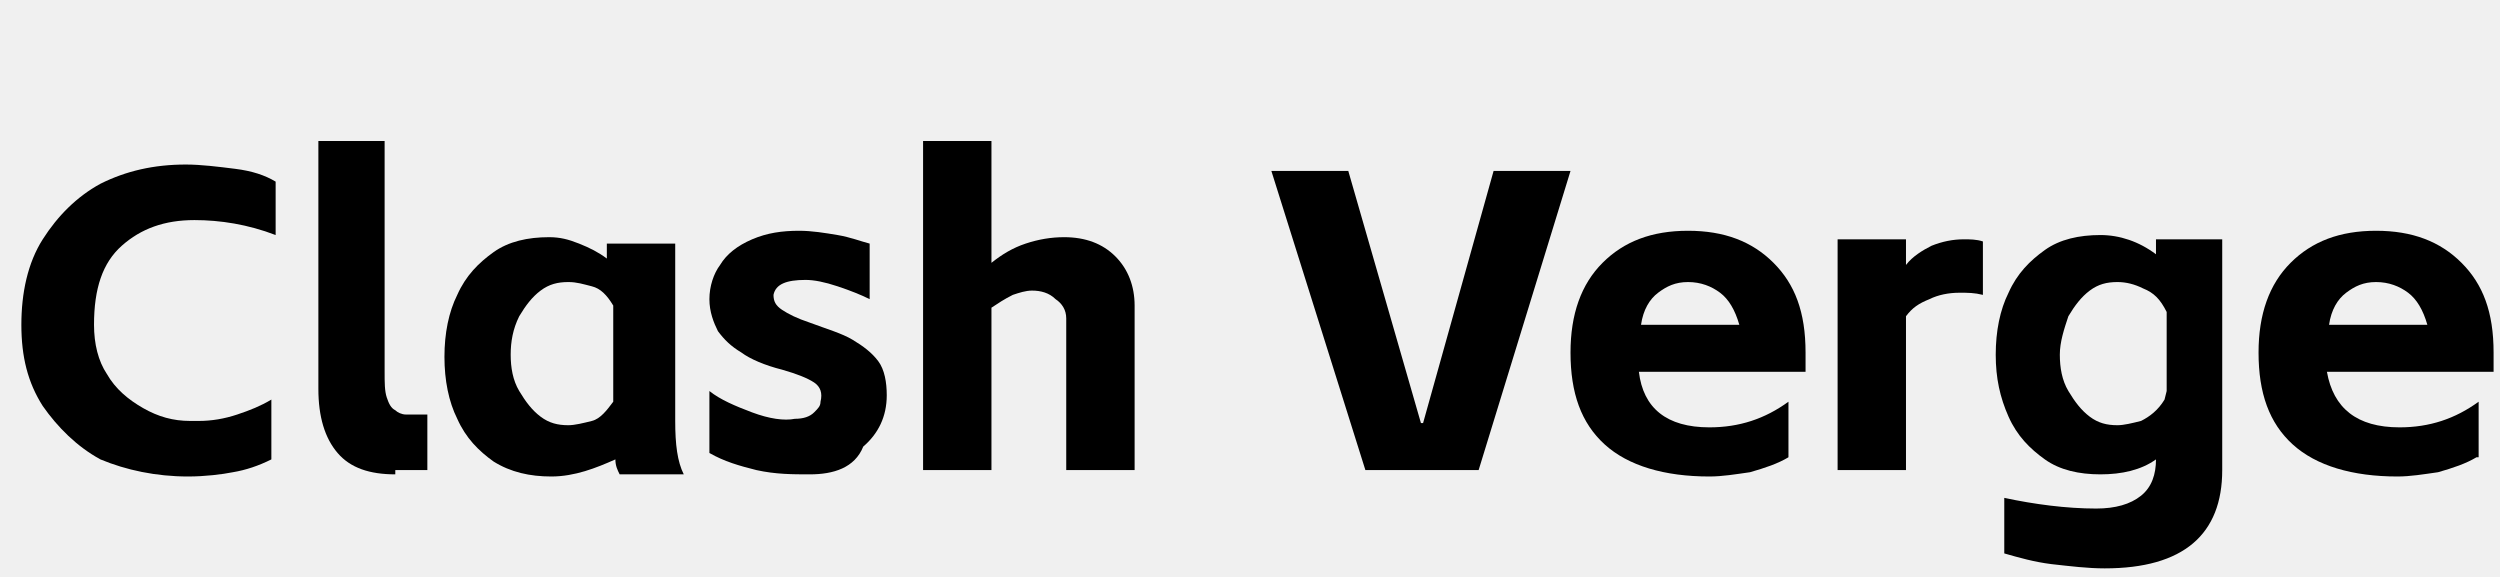
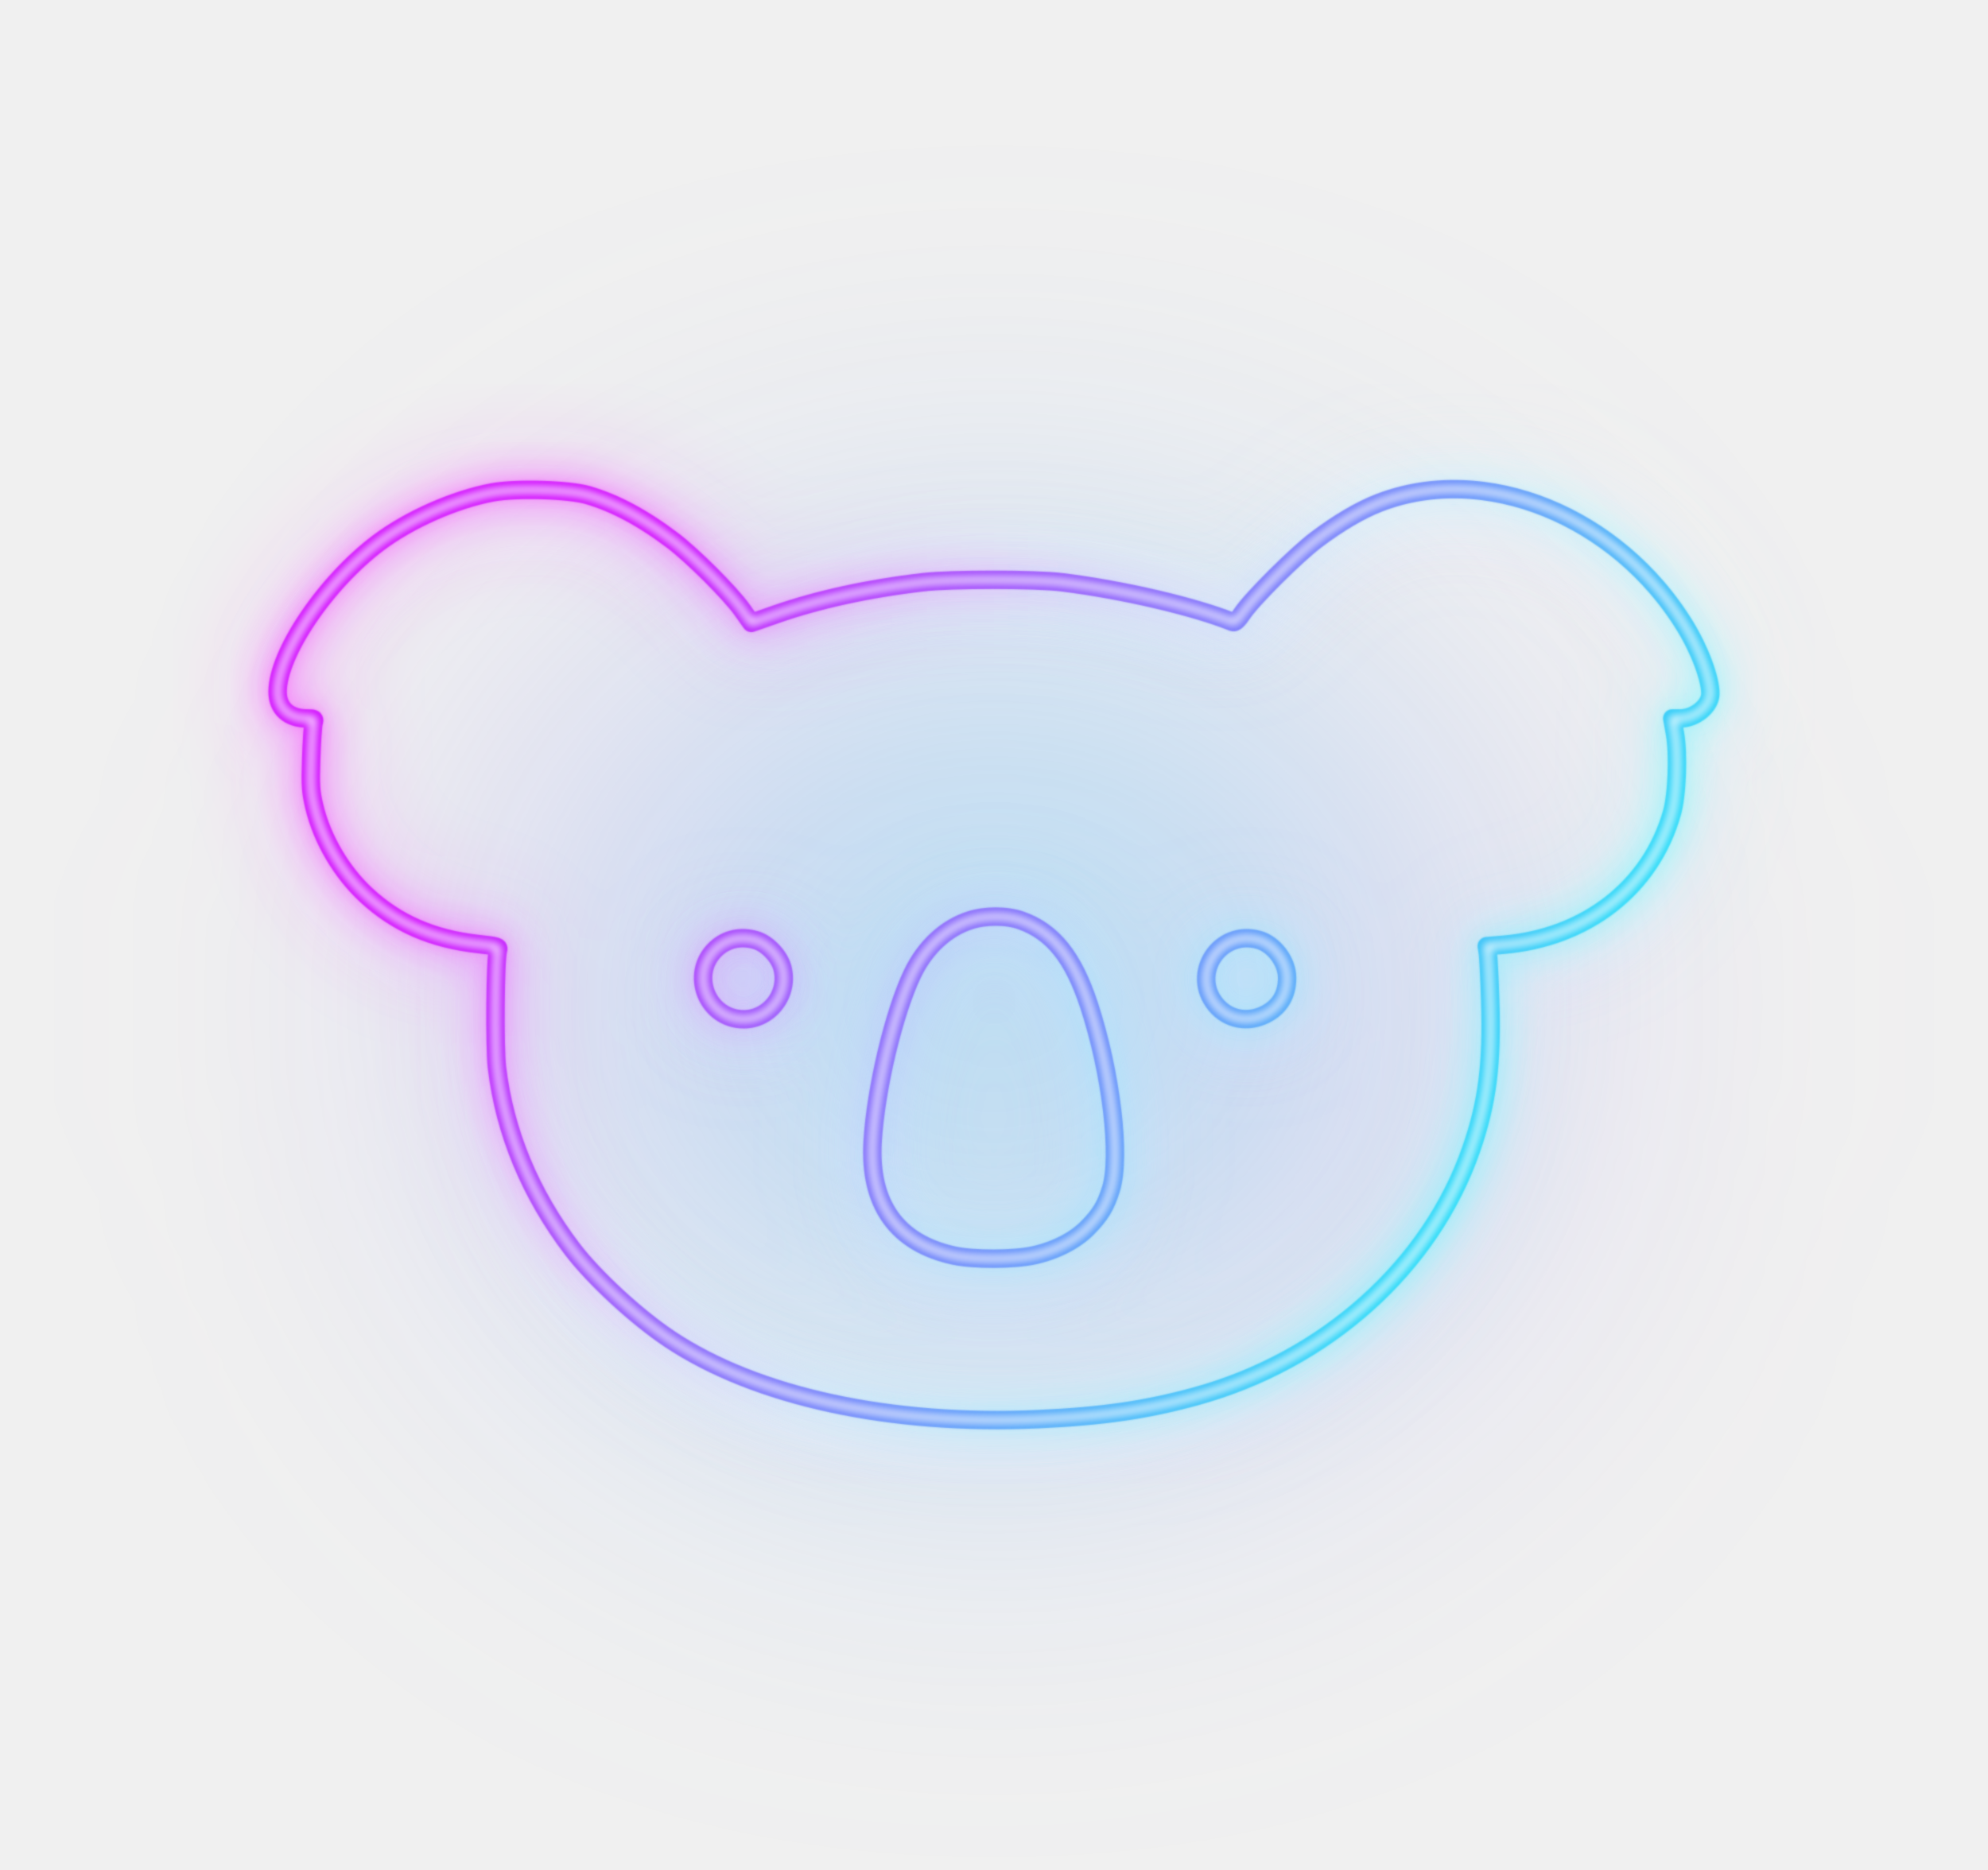
- <svg xmlns="http://www.w3.org/2000/svg" xmlns:xlink="http://www.w3.org/1999/xlink" version="1.1" id="layout1" x="0px" y="0px" viewBox="0 0 117 27" style="enable-background:new 0 0 117 27;" xml:space="preserve">
-   <g>
-     <defs>
-       <rect id="SVGID_1_" x="-39.9" width="157" height="27" />
-     </defs>
-     <clipPath id="SVGID_00000023248255305809236420000007367745325967865768_">
-       <use xlink:href="#SVGID_1_" style="overflow:visible;" />
-     </clipPath>
-     <g style="clip-path:url(#SVGID_00000023248255305809236420000007367745325967865768_);">
-       <path class="st1" d="M115.9,21.4c-0.5,0.3-1.1,0.5-1.8,0.7c-0.7,0.1-1.3,0.2-1.9,0.2c-2.1,0-3.8-0.5-4.9-1.5    c-1.1-1-1.6-2.4-1.6-4.3c0-1.8,0.5-3.2,1.5-4.2c1-1,2.3-1.5,4-1.5c1.7,0,3,0.5,4,1.5c1,1,1.5,2.3,1.5,4.2c0,0.2,0,0.5,0,0.9h-7.8    c0.3,1.7,1.4,2.6,3.4,2.6c1.4,0,2.6-0.4,3.7-1.2V21.4z M113.6,15.2c-0.2-0.7-0.5-1.2-0.9-1.5c-0.4-0.3-0.9-0.5-1.5-0.5    c-0.6,0-1,0.2-1.4,0.5c-0.4,0.3-0.7,0.8-0.8,1.5H113.6z" />
-       <path class="st1" d="M98.5,26.6c-0.8,0-1.6-0.1-2.5-0.2c-0.8-0.1-1.5-0.3-2.2-0.5v-2.6c1.4,0.3,2.9,0.5,4.3,0.5    c0.9,0,1.6-0.2,2.1-0.6c0.5-0.4,0.7-1,0.7-1.7c-0.7,0.5-1.6,0.7-2.6,0.7c-1,0-1.9-0.2-2.6-0.7c-0.7-0.5-1.3-1.1-1.7-2    c-0.4-0.9-0.6-1.8-0.6-2.9c0-1.1,0.2-2.1,0.6-2.9c0.4-0.9,1-1.5,1.7-2c0.7-0.5,1.6-0.7,2.6-0.7c0.9,0,1.8,0.3,2.6,0.9v-0.7h3.1V22    C104,25,102.2,26.6,98.5,26.6z M96.4,16.6c0,0.6,0.1,1.2,0.4,1.7c0.3,0.5,0.6,0.9,1,1.2c0.4,0.3,0.8,0.4,1.3,0.4    c0.3,0,0.7-0.1,1.1-0.2c0.4-0.2,0.8-0.5,1.1-1l0.1-0.4v-3.7c-0.3-0.6-0.6-0.9-1.1-1.1c-0.4-0.2-0.8-0.3-1.2-0.3    c-0.5,0-0.9,0.1-1.3,0.4c-0.4,0.3-0.7,0.7-1,1.2C96.6,15.4,96.4,16,96.4,16.6z" />
-       <path class="st1" d="M89.2,11.2v1.2c0.3-0.4,0.8-0.7,1.2-0.9c0.5-0.2,1-0.3,1.5-0.3c0.3,0,0.6,0,0.9,0.1v2.5    c-0.4-0.1-0.7-0.1-1.1-0.1c-0.5,0-1,0.1-1.4,0.3c-0.5,0.2-0.8,0.4-1.1,0.8V22H86V11.2H89.2z" />
-       <path class="st1" d="M83.7,21.4c-0.5,0.3-1.1,0.5-1.8,0.7c-0.7,0.1-1.3,0.2-1.9,0.2c-2.1,0-3.8-0.5-4.9-1.5    c-1.1-1-1.6-2.4-1.6-4.3c0-1.8,0.5-3.2,1.5-4.2c1-1,2.3-1.5,4-1.5c1.7,0,3,0.5,4,1.5c1,1,1.5,2.3,1.5,4.2c0,0.2,0,0.5,0,0.9h-7.8    C76.9,19.1,78,20,80,20c1.4,0,2.6-0.4,3.7-1.2V21.4z M81.4,15.2c-0.2-0.7-0.5-1.2-0.9-1.5c-0.4-0.3-0.9-0.5-1.5-0.5    c-0.6,0-1,0.2-1.4,0.5c-0.4,0.3-0.7,0.8-0.8,1.5H81.4z" />
-       <path class="st1" d="M59.5,8h3.6l3.4,11.8h0.1L69.9,8h3.6l-4.3,14h-5.3L59.5,8z" />
-       <path class="st1" d="M46.4,6.6v5.7c0.5-0.4,1-0.7,1.6-0.9c0.6-0.2,1.2-0.3,1.8-0.3c1,0,1.8,0.3,2.4,0.9c0.6,0.6,0.9,1.4,0.9,2.3    V22h-3.2v-7.1c0-0.4-0.2-0.7-0.5-0.9c-0.3-0.3-0.7-0.4-1.1-0.4c-0.3,0-0.6,0.1-0.9,0.2c-0.4,0.2-0.7,0.4-1,0.6V22h-3.2V6.6H46.4z" />
-       <path class="st1" d="M37.9,22.2c-0.8,0-1.6,0-2.5-0.2c-0.8-0.2-1.5-0.4-2.2-0.8v-2.9c0.5,0.4,1.2,0.7,2,1c0.8,0.3,1.5,0.4,2,0.3    c0.4,0,0.7-0.1,0.9-0.3c0.2-0.2,0.3-0.3,0.3-0.5c0.1-0.4,0-0.7-0.3-0.9c-0.3-0.2-0.8-0.4-1.5-0.6c-0.8-0.2-1.5-0.5-1.9-0.8    c-0.5-0.3-0.8-0.6-1.1-1c-0.2-0.4-0.4-0.9-0.4-1.5c0-0.6,0.2-1.2,0.5-1.6c0.3-0.5,0.8-0.9,1.5-1.2c0.7-0.3,1.4-0.4,2.2-0.4    c0.6,0,1.2,0.1,1.8,0.2c0.6,0.1,1.1,0.3,1.5,0.4v2.6c-0.4-0.2-0.9-0.4-1.5-0.6c-0.6-0.2-1.1-0.3-1.5-0.3c-0.9,0-1.4,0.2-1.5,0.7    c0,0.3,0.1,0.5,0.4,0.7c0.3,0.2,0.7,0.4,1.3,0.6c0.8,0.3,1.5,0.5,2,0.8c0.5,0.3,0.9,0.6,1.2,1c0.3,0.4,0.4,1,0.4,1.6    c0,1-0.4,1.8-1.1,2.4C40,21.9,39,22.2,37.9,22.2z" />
-       <path class="st1" d="M25.8,22.3c-1,0-1.9-0.2-2.7-0.7c-0.7-0.5-1.3-1.1-1.7-2c-0.4-0.8-0.6-1.8-0.6-2.9c0-1.1,0.2-2.1,0.6-2.9    c0.4-0.9,1-1.5,1.7-2c0.7-0.5,1.6-0.7,2.6-0.7c0.5,0,0.9,0.1,1.4,0.3c0.5,0.2,0.9,0.4,1.3,0.7v-0.7h3.2v8.3c0,1.1,0.1,1.9,0.4,2.5    h-3c-0.1-0.2-0.2-0.4-0.2-0.7C27.9,21.9,26.9,22.3,25.8,22.3z M23.9,16.6c0,0.6,0.1,1.2,0.4,1.7c0.3,0.5,0.6,0.9,1,1.2    c0.4,0.3,0.8,0.4,1.3,0.4c0.3,0,0.7-0.1,1.1-0.2c0.4-0.1,0.7-0.5,1-0.9v-4.5c-0.3-0.5-0.6-0.8-1-0.9c-0.4-0.1-0.7-0.2-1.1-0.2    c-0.5,0-0.9,0.1-1.3,0.4c-0.4,0.3-0.7,0.7-1,1.2C24,15.4,23.9,16,23.9,16.6z" />
-       <path class="st1" d="M18.5,22.2c-1.2,0-2.1-0.3-2.7-1c-0.6-0.7-0.9-1.7-0.9-3V6.6H18v10.8c0,0.5,0,0.9,0.1,1.2    c0.1,0.3,0.2,0.5,0.4,0.6c0.1,0.1,0.3,0.2,0.5,0.2c0.2,0,0.5,0,1,0v2.6H18.5z" />
-       <path class="st1" d="M8.8,22.3c-1.5,0-2.9-0.3-4.1-0.8C3.6,20.9,2.7,20,2,19c-0.7-1.1-1-2.3-1-3.8c0-1.5,0.3-2.9,1-4    c0.7-1.1,1.6-2,2.7-2.6c1.2-0.6,2.5-0.9,4-0.9c0.7,0,1.5,0.1,2.3,0.2s1.4,0.3,1.9,0.6V11c-1.3-0.5-2.6-0.7-3.8-0.7    c-1.4,0-2.5,0.4-3.4,1.2c-0.9,0.8-1.3,2-1.3,3.7c0,0.9,0.2,1.7,0.6,2.3c0.4,0.7,1,1.2,1.7,1.6c0.7,0.4,1.4,0.6,2.2,0.6l0.4,0    c0.6,0,1.2-0.1,1.8-0.3c0.6-0.2,1.1-0.4,1.6-0.7v2.8c-0.6,0.3-1.2,0.5-1.8,0.6C10.4,22.2,9.6,22.3,8.8,22.3z" />
-     </g>
+ <svg xmlns="http://www.w3.org/2000/svg" width="1024" height="963" viewBox="0 0 1024 963" fill="none">
+   <g filter="url(#filter0_f_40_29)">
+     <ellipse cx="512" cy="516" rx="254" ry="216" fill="url(#paint0_radial_40_29)" fill-opacity="0.3" />
  </g>
+   <g style="mix-blend-mode:hard-light" filter="url(#filter1_f_40_29)">
+     <path fill-rule="evenodd" clip-rule="evenodd" d="M253.555 253.691C234.166 257.325 210.787 267.678 194.817 279.704C167.671 300.145 143 336.666 143 356.409C143 364.909 148.741 370.132 158.085 370.132C161.927 370.132 162.182 370.298 161.535 372.382C161.15 373.62 160.598 381.832 160.308 390.632C159.843 404.693 160.039 407.723 161.922 415.632C165.896 432.325 175.89 449.337 188.675 461.172C204.384 475.712 222.721 483.721 246.31 486.344C256.49 487.476 257.088 487.667 256.498 489.589C255.106 494.128 254.72 539.224 255.981 549.919C259.914 583.268 273.139 615.139 294.865 643.632C306.099 658.365 327.932 678.511 345 689.893C389.521 719.583 458.858 734.6 535.26 731.098C567.926 729.601 590.289 726.361 615.5 719.475C682.821 701.087 736.946 652.57 757.886 591.84C766.113 567.983 768.638 548.162 767.596 515.632C767.226 504.082 766.675 493.013 766.37 491.033L765.817 487.435L774.158 486.74C817.12 483.16 850.475 457.074 861.243 418.632C863.868 409.261 864.639 388.453 862.753 377.882L861.37 370.132L865.435 370.13C873.132 370.128 881 363.641 881 357.298C881 349.587 875.454 334.787 868.01 322.632C833.048 265.543 764.751 237.996 710.358 259.044C700.723 262.772 689.715 269.233 678 278.038C667.891 285.635 644.942 308.477 640 315.862C637.584 319.472 636.036 320.902 635 320.482C615.25 312.464 578.262 303.843 547 299.972C533.368 298.284 489.859 298.263 475.5 299.938C447.293 303.227 421.534 308.84 399.752 316.442L387.004 320.891L382.317 314.262C376.27 305.71 356.765 286.218 346.479 278.449C331.01 266.765 317.133 259.319 303 255.12C293.122 252.185 265.803 251.396 253.555 253.691ZM525.775 474.141C542.235 479.919 552.81 493.069 560.962 517.895C572.367 552.627 577.508 595.826 572.237 612.632C569.49 621.391 566.737 625.917 560.043 632.68C553.631 639.158 543.575 644.286 532.5 646.726C522.255 648.984 501.437 649.041 491.343 646.839C461.912 640.42 447.619 620.374 449.483 588.132C451.047 561.084 460.42 521.584 470.009 501.632C476.59 487.939 487.236 478.078 499.762 474.074C507.624 471.56 518.502 471.589 525.775 474.141ZM389.384 484.362C395.107 486.072 401.281 492.491 402.955 498.473C406.617 511.549 396.619 525.041 383.218 525.11C364.274 525.207 354.944 501.775 368.761 488.803C374.23 483.668 381.688 482.062 389.384 484.362ZM648.277 484.192C656.216 486.397 662.933 495.325 662.978 503.733C663.025 512.411 659.127 518.893 651.611 522.639C642.535 527.161 632.471 525.166 626.243 517.61C613.065 501.623 628.229 478.625 648.277 484.192Z" stroke="url(#paint1_linear_40_29)" stroke-width="6" stroke-linejoin="round" />
+   </g>
+   <g style="mix-blend-mode:hard-light" filter="url(#filter2_f_40_29)">
+     <path fill-rule="evenodd" clip-rule="evenodd" d="M253.555 253.691C234.166 257.325 210.787 267.678 194.817 279.704C167.671 300.145 143 336.666 143 356.409C143 364.909 148.741 370.132 158.085 370.132C161.927 370.132 162.182 370.298 161.535 372.382C161.15 373.62 160.598 381.832 160.308 390.632C159.843 404.693 160.039 407.723 161.922 415.632C165.896 432.325 175.89 449.337 188.675 461.172C204.384 475.712 222.721 483.721 246.31 486.344C256.49 487.476 257.088 487.667 256.498 489.589C255.106 494.128 254.72 539.224 255.981 549.919C259.914 583.268 273.139 615.139 294.865 643.632C306.099 658.365 327.932 678.511 345 689.893C389.521 719.583 458.858 734.6 535.26 731.098C567.926 729.601 590.289 726.361 615.5 719.475C682.821 701.087 736.946 652.57 757.886 591.84C766.113 567.983 768.638 548.162 767.596 515.632C767.226 504.082 766.675 493.013 766.37 491.033L765.817 487.435L774.158 486.74C817.12 483.16 850.475 457.074 861.243 418.632C863.868 409.261 864.639 388.453 862.753 377.882L861.37 370.132L865.435 370.13C873.132 370.128 881 363.641 881 357.298C881 349.587 875.454 334.787 868.01 322.632C833.048 265.543 764.751 237.996 710.358 259.044C700.723 262.772 689.715 269.233 678 278.038C667.891 285.635 644.942 308.477 640 315.862C637.584 319.472 636.036 320.902 635 320.482C615.25 312.464 578.262 303.843 547 299.972C533.368 298.284 489.859 298.263 475.5 299.938C447.293 303.227 421.534 308.84 399.752 316.442L387.004 320.891L382.317 314.262C376.27 305.71 356.765 286.218 346.479 278.449C331.01 266.765 317.133 259.319 303 255.12C293.122 252.185 265.803 251.396 253.555 253.691ZM525.775 474.141C542.235 479.919 552.81 493.069 560.962 517.895C572.367 552.627 577.508 595.826 572.237 612.632C569.49 621.391 566.737 625.917 560.043 632.68C553.631 639.158 543.575 644.286 532.5 646.726C522.255 648.984 501.437 649.041 491.343 646.839C461.912 640.42 447.619 620.374 449.483 588.132C451.047 561.084 460.42 521.584 470.009 501.632C476.59 487.939 487.236 478.078 499.762 474.074C507.624 471.56 518.502 471.589 525.775 474.141ZM389.384 484.362C395.107 486.072 401.281 492.491 402.955 498.473C406.617 511.549 396.619 525.041 383.218 525.11C364.274 525.207 354.944 501.775 368.761 488.803C374.23 483.668 381.688 482.062 389.384 484.362ZM648.277 484.192C656.216 486.397 662.933 495.325 662.978 503.733C663.025 512.411 659.127 518.893 651.611 522.639C642.535 527.161 632.471 525.166 626.243 517.61C613.065 501.623 628.229 478.625 648.277 484.192Z" stroke="url(#paint2_linear_40_29)" stroke-opacity="0.7" stroke-width="8" stroke-linejoin="round" />
+   </g>
+   <g style="mix-blend-mode:hard-light" filter="url(#filter3_f_40_29)">
+     <path fill-rule="evenodd" clip-rule="evenodd" d="M253.555 253.691C234.166 257.325 210.787 267.678 194.817 279.704C167.671 300.145 143 336.666 143 356.409C143 364.909 148.741 370.132 158.085 370.132C161.927 370.132 162.182 370.298 161.535 372.382C161.15 373.62 160.598 381.832 160.308 390.632C159.843 404.693 160.039 407.723 161.922 415.632C165.896 432.325 175.89 449.337 188.675 461.172C204.384 475.712 222.721 483.721 246.31 486.344C256.49 487.476 257.088 487.667 256.498 489.589C255.106 494.128 254.72 539.224 255.981 549.919C259.914 583.268 273.139 615.139 294.865 643.632C306.099 658.365 327.932 678.511 345 689.893C389.521 719.583 458.858 734.6 535.26 731.098C567.926 729.601 590.289 726.361 615.5 719.475C682.821 701.087 736.946 652.57 757.886 591.84C766.113 567.983 768.638 548.162 767.596 515.632C767.226 504.082 766.675 493.013 766.37 491.033L765.817 487.435L774.158 486.74C817.12 483.16 850.475 457.074 861.243 418.632C863.868 409.261 864.639 388.453 862.753 377.882L861.37 370.132L865.435 370.13C873.132 370.128 881 363.641 881 357.298C881 349.587 875.454 334.787 868.01 322.632C833.048 265.543 764.751 237.996 710.358 259.044C700.723 262.772 689.715 269.233 678 278.038C667.891 285.635 644.942 308.477 640 315.862C637.584 319.472 636.036 320.902 635 320.482C615.25 312.464 578.262 303.843 547 299.972C533.368 298.284 489.859 298.263 475.5 299.938C447.293 303.227 421.534 308.84 399.752 316.442L387.004 320.891L382.317 314.262C376.27 305.71 356.765 286.218 346.479 278.449C331.01 266.765 317.133 259.319 303 255.12C293.122 252.185 265.803 251.396 253.555 253.691ZM525.775 474.141C542.235 479.919 552.81 493.069 560.962 517.895C572.367 552.627 577.508 595.826 572.237 612.632C569.49 621.391 566.737 625.917 560.043 632.68C553.631 639.158 543.575 644.286 532.5 646.726C522.255 648.984 501.437 649.041 491.343 646.839C461.912 640.42 447.619 620.374 449.483 588.132C451.047 561.084 460.42 521.584 470.009 501.632C476.59 487.939 487.236 478.078 499.762 474.074C507.624 471.56 518.502 471.589 525.775 474.141ZM389.384 484.362C395.107 486.072 401.281 492.491 402.955 498.473C406.617 511.549 396.619 525.041 383.218 525.11C364.274 525.207 354.944 501.775 368.761 488.803C374.23 483.668 381.688 482.062 389.384 484.362ZM648.277 484.192C656.216 486.397 662.933 495.325 662.978 503.733C663.025 512.411 659.127 518.893 651.611 522.639C642.535 527.161 632.471 525.166 626.243 517.61C613.065 501.623 628.229 478.625 648.277 484.192Z" stroke="url(#paint3_linear_40_29)" stroke-opacity="0.4" stroke-width="7" stroke-linejoin="round" />
+   </g>
+   <g style="mix-blend-mode:hard-light" filter="url(#filter4_ddif_40_29)">
+     <path fill-rule="evenodd" clip-rule="evenodd" d="M253.555 253.691C234.166 257.325 210.787 267.678 194.817 279.704C167.671 300.145 143 336.666 143 356.409C143 364.909 148.741 370.132 158.085 370.132C161.927 370.132 162.182 370.298 161.535 372.382C161.15 373.62 160.598 381.832 160.308 390.632C159.843 404.693 160.039 407.723 161.922 415.632C165.896 432.325 175.89 449.337 188.675 461.172C204.384 475.712 222.721 483.721 246.31 486.344C256.49 487.476 257.088 487.667 256.498 489.589C255.106 494.128 254.72 539.224 255.981 549.919C259.914 583.268 273.139 615.139 294.865 643.632C306.099 658.365 327.932 678.511 345 689.893C389.521 719.583 458.858 734.6 535.26 731.098C567.926 729.601 590.289 726.361 615.5 719.475C682.821 701.087 736.946 652.57 757.886 591.84C766.113 567.983 768.638 548.162 767.596 515.632C767.226 504.082 766.675 493.013 766.37 491.033L765.817 487.435L774.158 486.74C817.12 483.16 850.475 457.074 861.243 418.632C863.868 409.261 864.639 388.453 862.753 377.882L861.37 370.132L865.435 370.13C873.132 370.128 881 363.641 881 357.298C881 349.587 875.454 334.787 868.01 322.632C833.048 265.543 764.751 237.996 710.358 259.044C700.723 262.772 689.715 269.233 678 278.038C667.891 285.635 644.942 308.477 640 315.862C637.584 319.472 636.036 320.902 635 320.482C615.25 312.464 578.262 303.843 547 299.972C533.368 298.284 489.859 298.263 475.5 299.938C447.293 303.227 421.534 308.84 399.752 316.442L387.004 320.891L382.317 314.262C376.27 305.71 356.765 286.218 346.479 278.449C331.01 266.765 317.133 259.319 303 255.12C293.122 252.185 265.803 251.396 253.555 253.691ZM525.775 474.141C542.235 479.919 552.81 493.069 560.962 517.895C572.367 552.627 577.508 595.826 572.237 612.632C569.49 621.391 566.737 625.917 560.043 632.68C553.631 639.158 543.575 644.286 532.5 646.726C522.255 648.984 501.437 649.041 491.343 646.839C461.912 640.42 447.619 620.374 449.483 588.132C451.047 561.084 460.42 521.584 470.009 501.632C476.59 487.939 487.236 478.078 499.762 474.074C507.624 471.56 518.502 471.589 525.775 474.141ZM389.384 484.362C395.107 486.072 401.281 492.491 402.955 498.473C406.617 511.549 396.619 525.041 383.218 525.11C364.274 525.207 354.944 501.775 368.761 488.803C374.23 483.668 381.688 482.062 389.384 484.362ZM648.277 484.192C656.216 486.397 662.933 495.325 662.978 503.733C663.025 512.411 659.127 518.893 651.611 522.639C642.535 527.161 632.471 525.166 626.243 517.61C613.065 501.623 628.229 478.625 648.277 484.192Z" stroke="url(#paint4_linear_40_29)" stroke-opacity="0.01" stroke-width="5" stroke-linejoin="round" />
+   </g>
+   <g filter="url(#filter5_f_40_29)">
+     <path fill-rule="evenodd" clip-rule="evenodd" d="M253.555 253.691C234.166 257.325 210.787 267.678 194.817 279.704C167.671 300.145 143 336.666 143 356.409C143 364.909 148.741 370.132 158.085 370.132C161.927 370.132 162.182 370.298 161.535 372.382C161.15 373.62 160.598 381.832 160.308 390.632C159.843 404.693 160.039 407.723 161.922 415.632C165.896 432.325 175.89 449.337 188.675 461.172C204.384 475.712 222.721 483.721 246.31 486.344C256.49 487.476 257.088 487.667 256.498 489.589C255.106 494.128 254.72 539.224 255.981 549.919C259.914 583.268 273.139 615.139 294.865 643.632C306.099 658.365 327.932 678.511 345 689.893C389.521 719.583 458.858 734.6 535.26 731.098C567.926 729.601 590.289 726.361 615.5 719.475C682.821 701.087 736.946 652.57 757.886 591.84C766.113 567.983 768.638 548.162 767.596 515.632C767.226 504.082 766.675 493.013 766.37 491.033L765.817 487.435L774.158 486.74C817.12 483.16 850.475 457.074 861.243 418.632C863.868 409.261 864.639 388.453 862.753 377.882L861.37 370.132L865.435 370.13C873.132 370.128 881 363.641 881 357.298C881 349.587 875.454 334.787 868.01 322.632C833.048 265.543 764.751 237.996 710.358 259.044C700.723 262.772 689.715 269.233 678 278.038C667.891 285.635 644.942 308.477 640 315.862C637.584 319.472 636.036 320.902 635 320.482C615.25 312.464 578.262 303.843 547 299.972C533.368 298.284 489.859 298.263 475.5 299.938C447.293 303.227 421.534 308.84 399.752 316.442L387.004 320.891L382.317 314.262C376.27 305.71 356.765 286.218 346.479 278.449C331.01 266.765 317.133 259.319 303 255.12C293.122 252.185 265.803 251.396 253.555 253.691ZM525.775 474.141C542.235 479.919 552.81 493.069 560.962 517.895C572.367 552.627 577.508 595.826 572.237 612.632C569.49 621.391 566.737 625.917 560.043 632.68C553.631 639.158 543.575 644.286 532.5 646.726C522.255 648.984 501.437 649.041 491.343 646.839C461.912 640.42 447.619 620.374 449.483 588.132C451.047 561.084 460.42 521.584 470.009 501.632C476.59 487.939 487.236 478.078 499.762 474.074C507.624 471.56 518.502 471.589 525.775 474.141ZM389.384 484.362C395.107 486.072 401.281 492.491 402.955 498.473C406.617 511.549 396.619 525.041 383.218 525.11C364.274 525.207 354.944 501.775 368.761 488.803C374.23 483.668 381.688 482.062 389.384 484.362ZM648.277 484.192C656.216 486.397 662.933 495.325 662.978 503.733C663.025 512.411 659.127 518.893 651.611 522.639C642.535 527.161 632.471 525.166 626.243 517.61C613.065 501.623 628.229 478.625 648.277 484.192Z" stroke="url(#paint5_linear_40_29)" stroke-width="9.5" stroke-linejoin="round" />
+   </g>
+   <g filter="url(#filter6_f_40_29)">
+     <path fill-rule="evenodd" clip-rule="evenodd" d="M253.555 253.691C234.166 257.325 210.787 267.678 194.817 279.704C167.671 300.145 143 336.666 143 356.409C143 364.909 148.741 370.132 158.085 370.132C161.927 370.132 162.182 370.298 161.535 372.382C161.15 373.62 160.598 381.832 160.308 390.632C159.843 404.693 160.039 407.723 161.922 415.632C165.896 432.325 175.89 449.337 188.675 461.172C204.384 475.712 222.721 483.721 246.31 486.344C256.49 487.476 257.088 487.667 256.498 489.589C255.106 494.128 254.72 539.224 255.981 549.919C259.914 583.268 273.139 615.139 294.865 643.632C306.099 658.365 327.932 678.511 345 689.893C389.521 719.583 458.858 734.6 535.26 731.098C567.926 729.601 590.289 726.361 615.5 719.475C682.821 701.087 736.946 652.57 757.886 591.84C766.113 567.983 768.638 548.162 767.596 515.632C767.226 504.082 766.675 493.013 766.37 491.033L765.817 487.435L774.158 486.74C817.12 483.16 850.475 457.074 861.243 418.632C863.868 409.261 864.639 388.453 862.753 377.882L861.37 370.132L865.435 370.13C873.132 370.128 881 363.641 881 357.298C881 349.587 875.454 334.787 868.01 322.632C833.048 265.543 764.751 237.996 710.358 259.044C700.723 262.772 689.715 269.233 678 278.038C667.891 285.635 644.942 308.477 640 315.862C637.584 319.472 636.036 320.902 635 320.482C615.25 312.464 578.262 303.843 547 299.972C533.368 298.284 489.859 298.263 475.5 299.938C447.293 303.227 421.534 308.84 399.752 316.442L387.004 320.891L382.317 314.262C376.27 305.71 356.765 286.218 346.479 278.449C331.01 266.765 317.133 259.319 303 255.12C293.122 252.185 265.803 251.396 253.555 253.691ZM525.775 474.141C542.235 479.919 552.81 493.069 560.962 517.895C572.367 552.627 577.508 595.826 572.237 612.632C569.49 621.391 566.737 625.917 560.043 632.68C553.631 639.158 543.575 644.286 532.5 646.726C522.255 648.984 501.437 649.041 491.343 646.839C461.912 640.42 447.619 620.374 449.483 588.132C451.047 561.084 460.42 521.584 470.009 501.632C476.59 487.939 487.236 478.078 499.762 474.074C507.624 471.56 518.502 471.589 525.775 474.141ZM389.384 484.362C395.107 486.072 401.281 492.491 402.955 498.473C406.617 511.549 396.619 525.041 383.218 525.11C364.274 525.207 354.944 501.775 368.761 488.803C374.23 483.668 381.688 482.062 389.384 484.362ZM648.277 484.192C656.216 486.397 662.933 495.325 662.978 503.733C663.025 512.411 659.127 518.893 651.611 522.639C642.535 527.161 632.471 525.166 626.243 517.61C613.065 501.623 628.229 478.625 648.277 484.192Z" stroke="white" stroke-width="2.9" stroke-linejoin="round" />
+   </g>
+   <defs>
+     <filter id="filter0_f_40_29" x="-42" y="0" width="1108" height="1032" filterUnits="userSpaceOnUse" color-interpolation-filters="sRGB">
+       <feFlood flood-opacity="0" result="BackgroundImageFix" />
+       <feBlend mode="normal" in="SourceGraphic" in2="BackgroundImageFix" result="shape" />
+       <feGaussianBlur stdDeviation="150" result="effect1_foregroundBlur_40_29" />
+     </filter>
+     <filter id="filter1_f_40_29" x="118.94" y="227.932" width="786.12" height="527.726" filterUnits="userSpaceOnUse" color-interpolation-filters="sRGB">
+       <feFlood flood-opacity="0" result="BackgroundImageFix" />
+       <feBlend mode="normal" in="SourceGraphic" in2="BackgroundImageFix" result="shape" />
+       <feGaussianBlur stdDeviation="10.53" result="effect1_foregroundBlur_40_29" />
+     </filter>
+     <filter id="filter2_f_40_29" x="89" y="197.99" width="846" height="587.608" filterUnits="userSpaceOnUse" color-interpolation-filters="sRGB">
+       <feFlood flood-opacity="0" result="BackgroundImageFix" />
+       <feBlend mode="normal" in="SourceGraphic" in2="BackgroundImageFix" result="shape" />
+       <feGaussianBlur stdDeviation="25" result="effect1_foregroundBlur_40_29" />
+     </filter>
+     <filter id="filter3_f_40_29" x="132.48" y="241.471" width="759.04" height="500.647" filterUnits="userSpaceOnUse" color-interpolation-filters="sRGB">
+       <feFlood flood-opacity="0" result="BackgroundImageFix" />
+       <feBlend mode="normal" in="SourceGraphic" in2="BackgroundImageFix" result="shape" />
+       <feGaussianBlur stdDeviation="3.51" result="effect1_foregroundBlur_40_29" />
+     </filter>
+     <filter id="filter4_ddif_40_29" x="110.5" y="219.494" width="803" height="544.604" filterUnits="userSpaceOnUse" color-interpolation-filters="sRGB">
+       <feFlood flood-opacity="0" result="BackgroundImageFix" />
+       <feColorMatrix in="SourceAlpha" type="matrix" values="0 0 0 0 0 0 0 0 0 0 0 0 0 0 0 0 0 0 127 0" result="hardAlpha" />
+       <feOffset dy="3.9" />
+       <feGaussianBlur stdDeviation="1.5" />
+       <feColorMatrix type="matrix" values="0 0 0 0 0.11 0 0 0 0 0.886 0 0 0 0 0.969 0 0 0 1 0" />
+       <feBlend mode="multiply" in2="BackgroundImageFix" result="effect1_dropShadow_40_29" />
+       <feColorMatrix in="SourceAlpha" type="matrix" values="0 0 0 0 0 0 0 0 0 0 0 0 0 0 0 0 0 0 127 0" result="hardAlpha" />
+       <feOffset dy="7.02" />
+       <feGaussianBlur stdDeviation="4.563" />
+       <feColorMatrix type="matrix" values="0 0 0 0 0.82 0 0 0 0 0.055 0 0 0 0 0.996 0 0 0 1 0" />
+       <feBlend mode="color-dodge" in2="effect1_dropShadow_40_29" result="effect2_dropShadow_40_29" />
+       <feBlend mode="normal" in="SourceGraphic" in2="effect2_dropShadow_40_29" result="shape" />
+       <feColorMatrix in="SourceAlpha" type="matrix" values="0 0 0 0 0 0 0 0 0 0 0 0 0 0 0 0 0 0 127 0" result="hardAlpha" />
+       <feOffset dx="-0.39" dy="0.78" />
+       <feGaussianBlur stdDeviation="0.195" />
+       <feComposite in2="hardAlpha" operator="arithmetic" k2="-1" k3="1" />
+       <feColorMatrix type="matrix" values="0 0 0 0 1 0 0 0 0 1 0 0 0 0 1 0 0 0 1 0" />
+       <feBlend mode="normal" in2="shape" result="effect3_innerShadow_40_29" />
+       <feGaussianBlur stdDeviation="15" result="effect4_foregroundBlur_40_29" />
+     </filter>
+     <filter id="filter5_f_40_29" x="137.15" y="246.138" width="749.7" height="491.31" filterUnits="userSpaceOnUse" color-interpolation-filters="sRGB">
+       <feFlood flood-opacity="0" result="BackgroundImageFix" />
+       <feBlend mode="normal" in="SourceGraphic" in2="BackgroundImageFix" result="shape" />
+       <feGaussianBlur stdDeviation="0.55" result="effect1_foregroundBlur_40_29" />
+     </filter>
+     <filter id="filter6_f_40_29" x="137.15" y="246.146" width="749.7" height="491.302" filterUnits="userSpaceOnUse" color-interpolation-filters="sRGB">
+       <feFlood flood-opacity="0" result="BackgroundImageFix" />
+       <feBlend mode="normal" in="SourceGraphic" in2="BackgroundImageFix" result="shape" />
+       <feGaussianBlur stdDeviation="2.2" result="effect1_foregroundBlur_40_29" />
+     </filter>
+     <radialGradient id="paint0_radial_40_29" cx="0" cy="0" r="1" gradientUnits="userSpaceOnUse" gradientTransform="translate(512 516) rotate(20.8768) scale(331.625 512.736)">
+       <stop stop-color="#0CF6F7" />
+       <stop offset="1" stop-color="#D10EFE" />
+     </radialGradient>
+     <linearGradient id="paint1_linear_40_29" x1="826.587" y1="628.647" x2="310.413" y2="316.853" gradientUnits="userSpaceOnUse">
+       <stop stop-color="#0CF6F7" />
+       <stop offset="0.462" stop-color="#6B86FA" />
+       <stop offset="1" stop-color="#D10EFE" />
+     </linearGradient>
+     <linearGradient id="paint2_linear_40_29" x1="826.587" y1="628.647" x2="310.413" y2="316.853" gradientUnits="userSpaceOnUse">
+       <stop stop-color="#0CF6F7" />
+       <stop offset="0.226" stop-color="#6B86FA" />
+       <stop offset="0.673" stop-color="#6B86FA" />
+       <stop offset="1" stop-color="#D10EFE" />
+     </linearGradient>
+     <linearGradient id="paint3_linear_40_29" x1="826.587" y1="628.647" x2="310.413" y2="316.853" gradientUnits="userSpaceOnUse">
+       <stop stop-color="#0CF6F7" />
+       <stop offset="0.226" stop-color="#6B86FA" />
+       <stop offset="0.673" stop-color="#6B86FA" />
+       <stop offset="1" stop-color="#D10EFE" />
+     </linearGradient>
+     <linearGradient id="paint4_linear_40_29" x1="826.587" y1="628.647" x2="310.413" y2="316.853" gradientUnits="userSpaceOnUse">
+       <stop stop-color="#0CF6F7" />
+       <stop offset="0.226" stop-color="#6B86FA" />
+       <stop offset="0.673" stop-color="#6B86FA" />
+       <stop offset="1" stop-color="#D10EFE" />
+     </linearGradient>
+     <linearGradient id="paint5_linear_40_29" x1="826.587" y1="628.647" x2="310.413" y2="316.853" gradientUnits="userSpaceOnUse">
+       <stop stop-color="#0CF6F7" />
+       <stop offset="0.462" stop-color="#6B86FA" />
+       <stop offset="1" stop-color="#D10EFE" />
+     </linearGradient>
+   </defs>
</svg>
